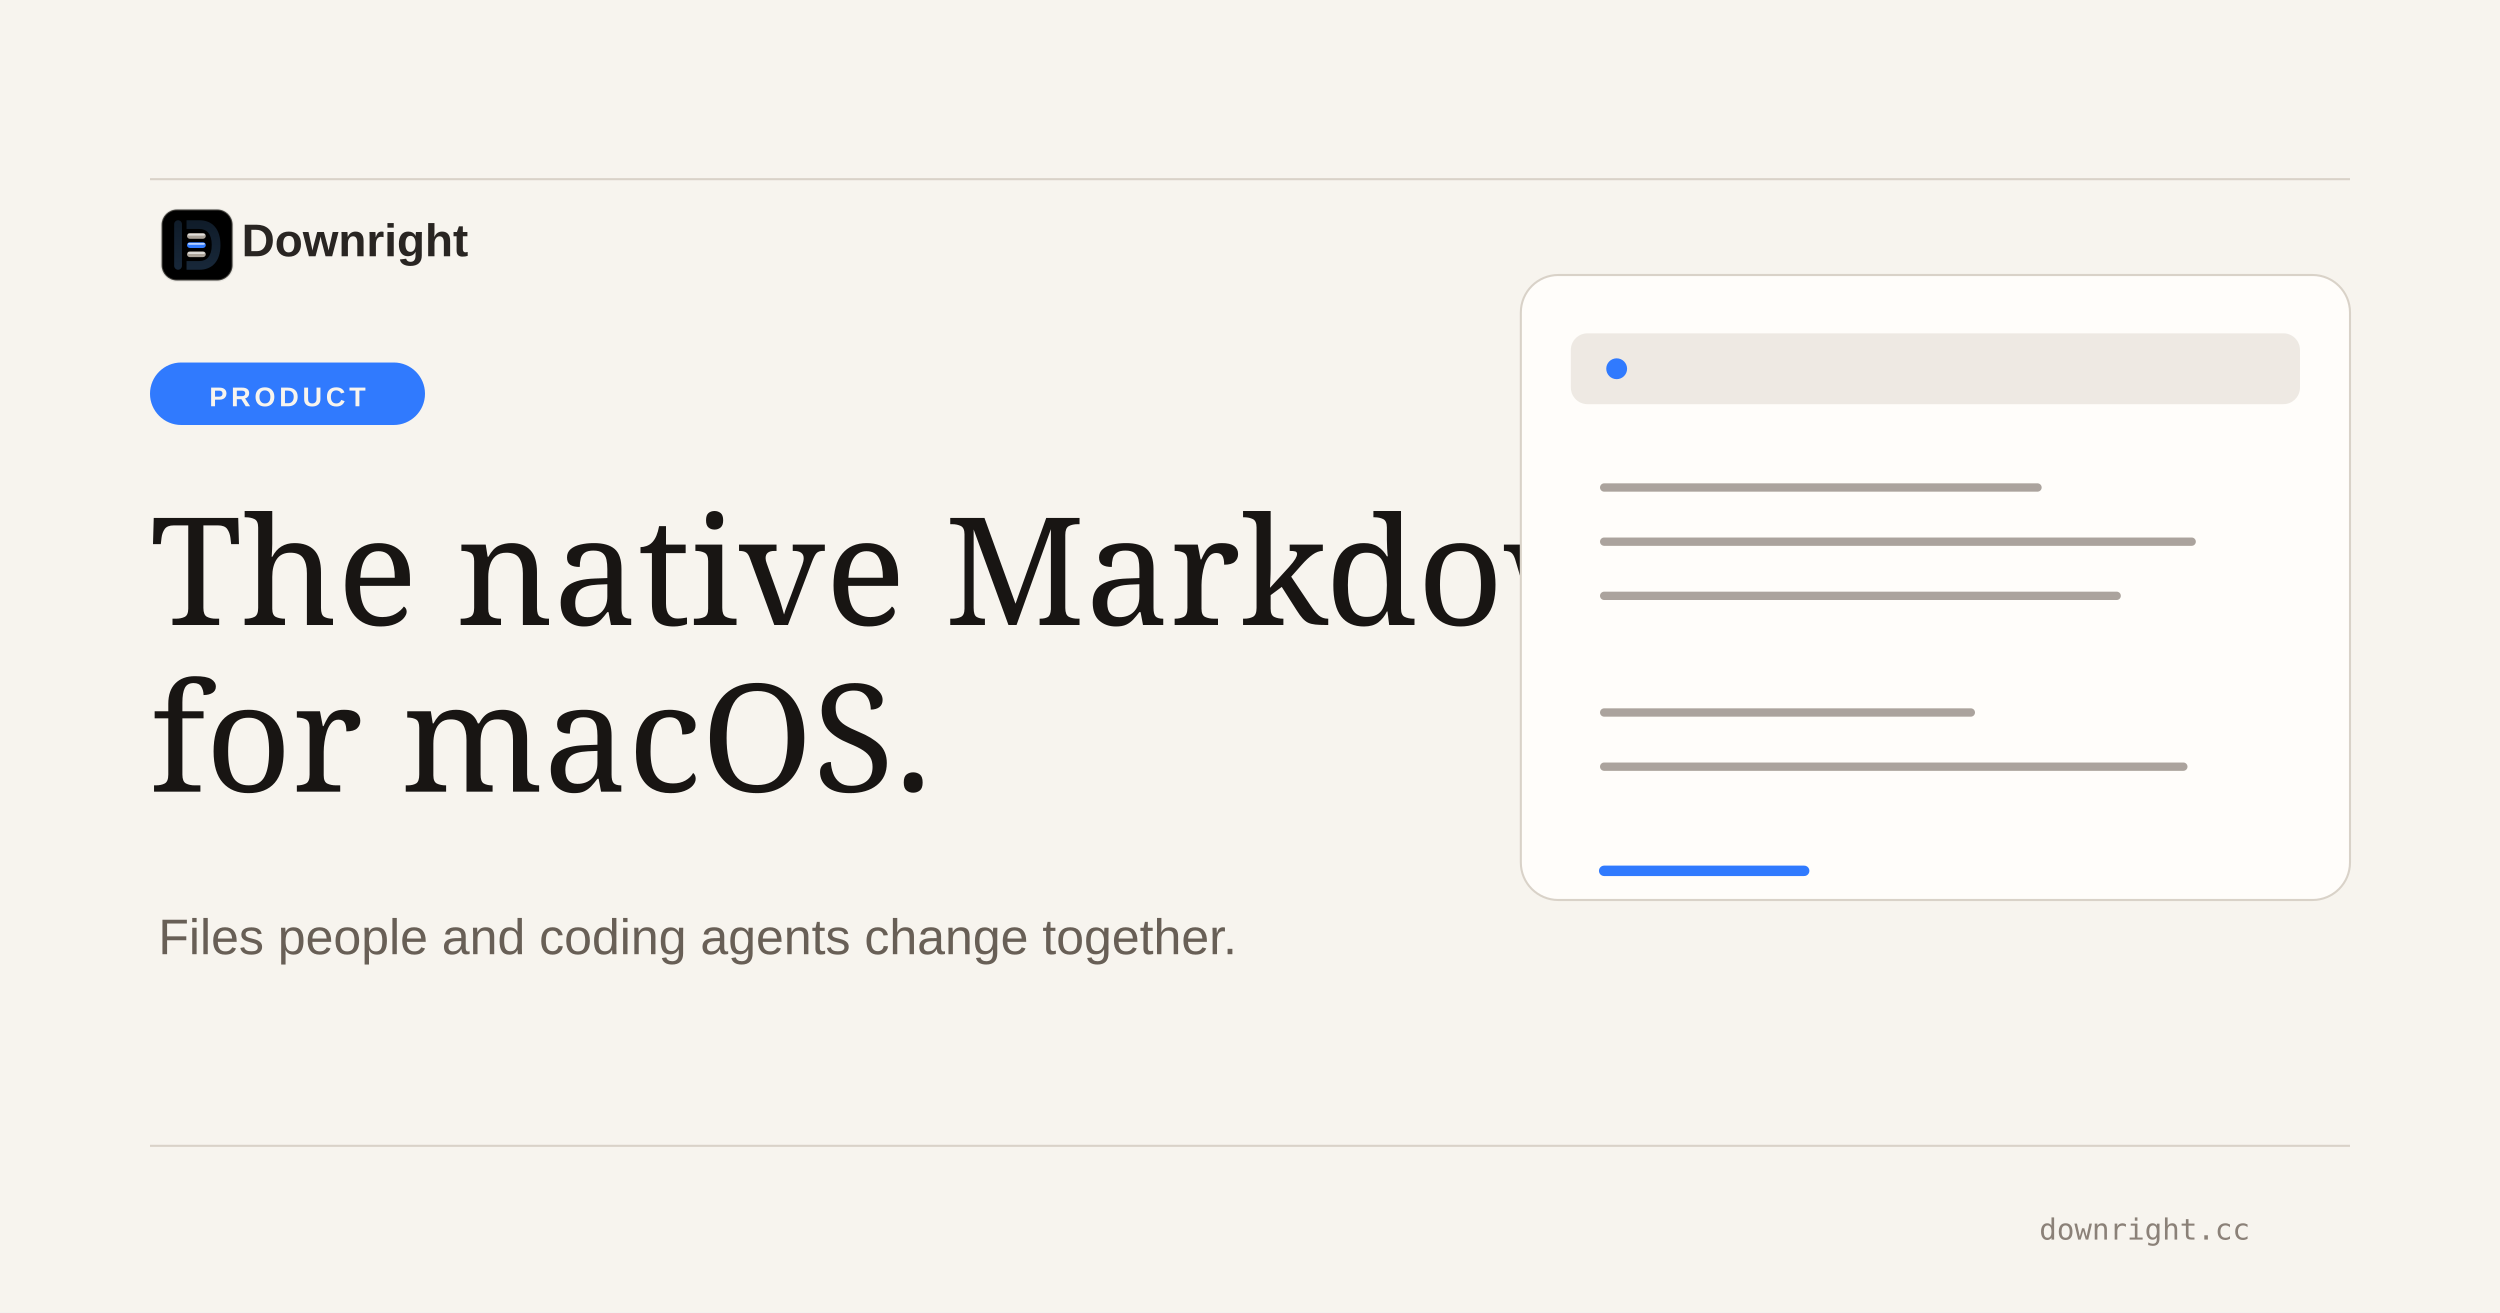
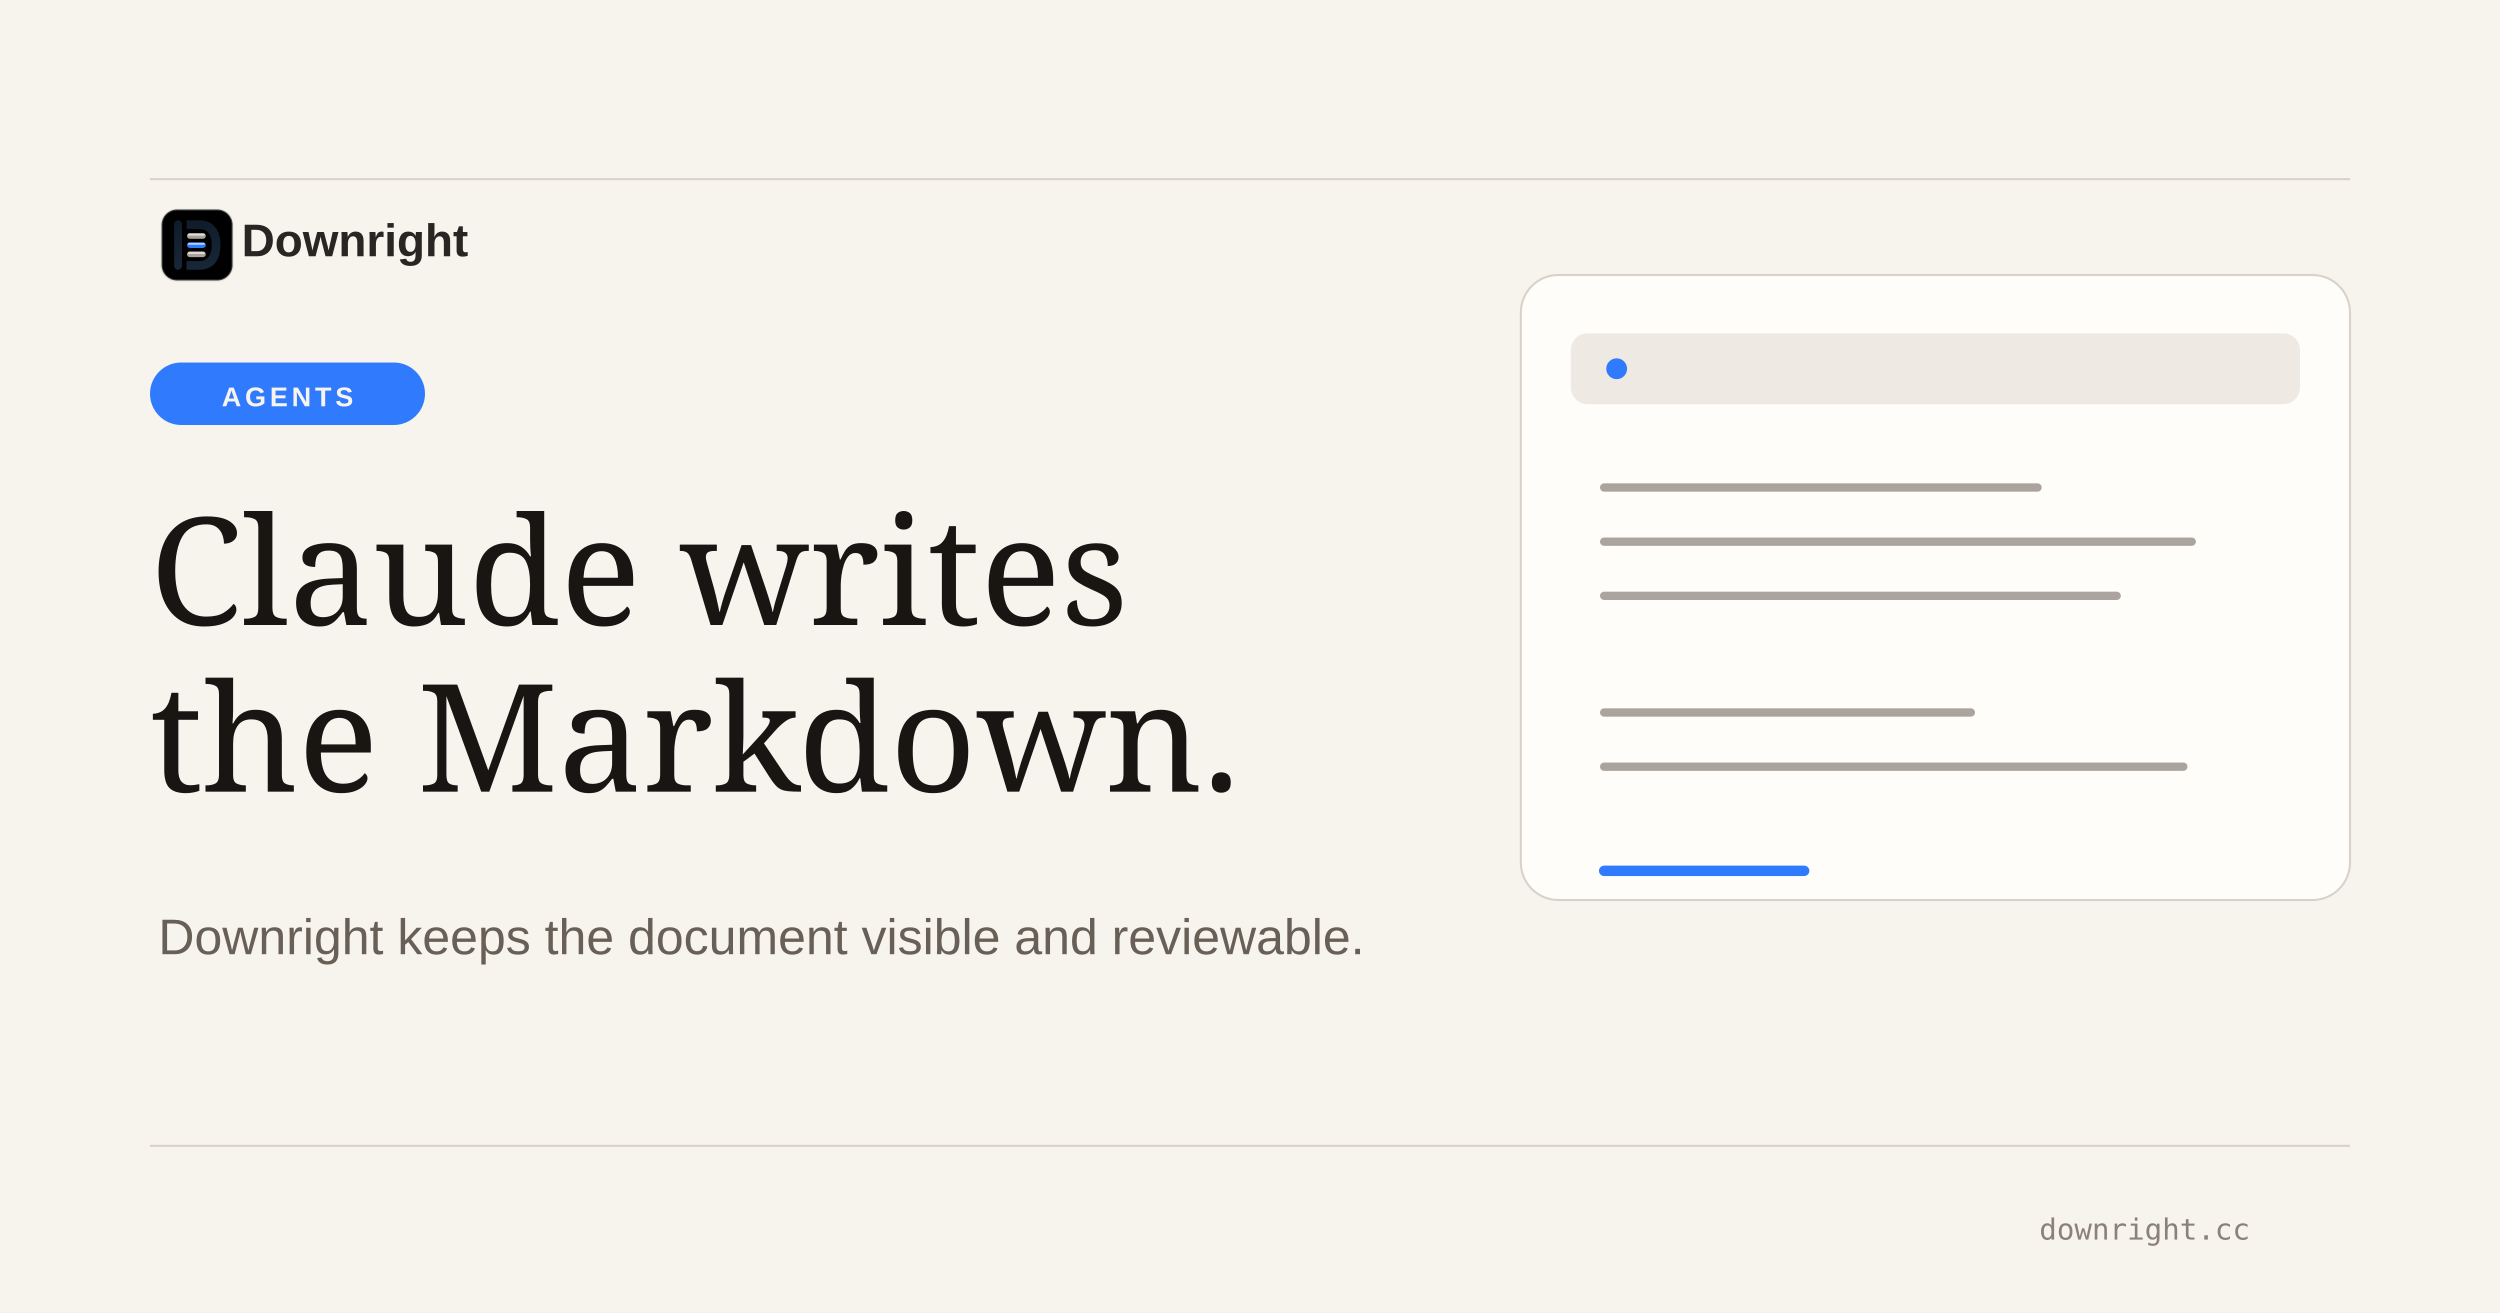
<svg xmlns="http://www.w3.org/2000/svg" width="1200" height="630" viewBox="0 0 1200 630">
  <rect width="1200" height="630" fill="#f7f4ee" />
  <path d="M72 86h1056M72 550h1056" stroke="#d9d2c8" />
  <g transform="translate(77 100) scale(1.1)">
    <defs>
      <linearGradient id="fav-tile" x1="16" y1="0" x2="16" y2="32" gradientUnits="userSpaceOnUse">
        <stop offset="0%" stop-color="#f8f5ee" />
        <stop offset="100%" stop-color="#e3ded5" />
      </linearGradient>
      <linearGradient id="fav-groove" x1="16" y1="4" x2="16" y2="28" gradientUnits="userSpaceOnUse">
        <stop offset="0%" stop-color="#0f1b28" />
        <stop offset="100%" stop-color="#18283a" />
      </linearGradient>
    </defs>
    <style>
    .fav-accent { fill: #307afe; }
    @media (prefers-color-scheme: dark) {
      .fav-accent { fill: #6ea8ff; }
    }
  </style>
    <rect width="32" height="32" rx="7.2" fill="url(#fav-tile)" />
    <rect x="0.5" y="0.5" width="31" height="31" rx="6.7" stroke="#ffffff" stroke-opacity="0.95" stroke-width="0.9" />
    <rect x="0.5" y="0.5" width="31" height="31" rx="6.7" stroke="#c4bcaf" stroke-opacity="0.35" stroke-width="0.9" />
    <rect x="6" y="5.2" width="3.4" height="21.6" rx="1.7" fill="url(#fav-groove)" />
    <path d="M11.4 5.2h5.6c5.5 0 9.2 3.6 9.2 10.8s-3.7 10.8-9.2 10.8h-5.6v-3.8h5.6c3.2 0 5.4-2.1 5.4-7s-2.2-7-5.4-7h-5.6V5.2Z" fill="url(#fav-groove)" />
    <rect x="11.6" y="10.8" width="8.2" height="2.5" rx="1.25" fill="#aba399" />
    <rect x="12" y="11.1" width="7.4" height="0.8" rx="0.4" fill="#ffffff" fill-opacity="0.65" />
    <rect class="fav-accent" x="11.6" y="14.8" width="8.2" height="2.5" rx="1.25" />
    <rect x="12" y="15.1" width="7.4" height="0.8" rx="0.4" fill="#ffffff" fill-opacity="0.65" />
    <rect x="11.6" y="18.8" width="8.2" height="2.5" rx="1.25" fill="#aba399" />
    <rect x="12" y="19.1" width="7.4" height="0.8" rx="0.4" fill="#ffffff" fill-opacity="0.65" />
  </g>
  <text x="116" y="123" fill="#292522" font-family="Arial,sans-serif" font-size="22" font-weight="700">Downright</text>
  <rect x="72" y="174" width="132" height="30" rx="15" fill="#307afe" />
-   <text x="138" y="195" fill="#f7f4ee" font-family="Arial,sans-serif" font-size="13" font-weight="700" text-anchor="middle" letter-spacing="1.8">PRODUCT</text>
-   <text x="72" y="300" fill="#181513" font-family="Georgia,serif" font-size="72">The native Markdown app</text>
-   <text x="72" y="380" fill="#181513" font-family="Georgia,serif" font-size="72">for macOS.</text>
-   <text x="76" y="458" fill="#685f56" font-family="Arial,sans-serif" font-size="24">Files people and coding agents change together.</text>
+   <text x="138" y="195" fill="#f7f4ee" font-family="Arial,sans-serif" font-size="13" font-weight="700" text-anchor="middle" letter-spacing="1.8">AGENTS</text>
+   <text x="72" y="300" fill="#181513" font-family="Georgia,serif" font-size="72">Claude writes</text>
+   <text x="72" y="380" fill="#181513" font-family="Georgia,serif" font-size="72">the Markdown.</text>
+   <text x="76" y="458" fill="#685f56" font-family="Arial,sans-serif" font-size="24">Downright keeps the document visible and reviewable.</text>
  <rect x="730" y="132" width="398" height="300" rx="18" fill="#fffdfa" stroke="#d9d2c8" />
  <rect x="754" y="160" width="350" height="34" rx="8" fill="#d9d2c8" opacity=".46" />
  <circle cx="776" cy="177" r="5" fill="#307afe" />
  <path d="M770 234h208M770 260h282M770 286h246M770 342h176M770 368h278" stroke="#8b8178" stroke-width="4" stroke-linecap="round" opacity=".72" />
  <path d="M770 418h96" stroke="#307afe" stroke-width="5" stroke-linecap="round" />
  <text x="1080" y="595" fill="#8b8178" font-family="monospace" font-size="14" text-anchor="end">downright.cc</text>
</svg>
